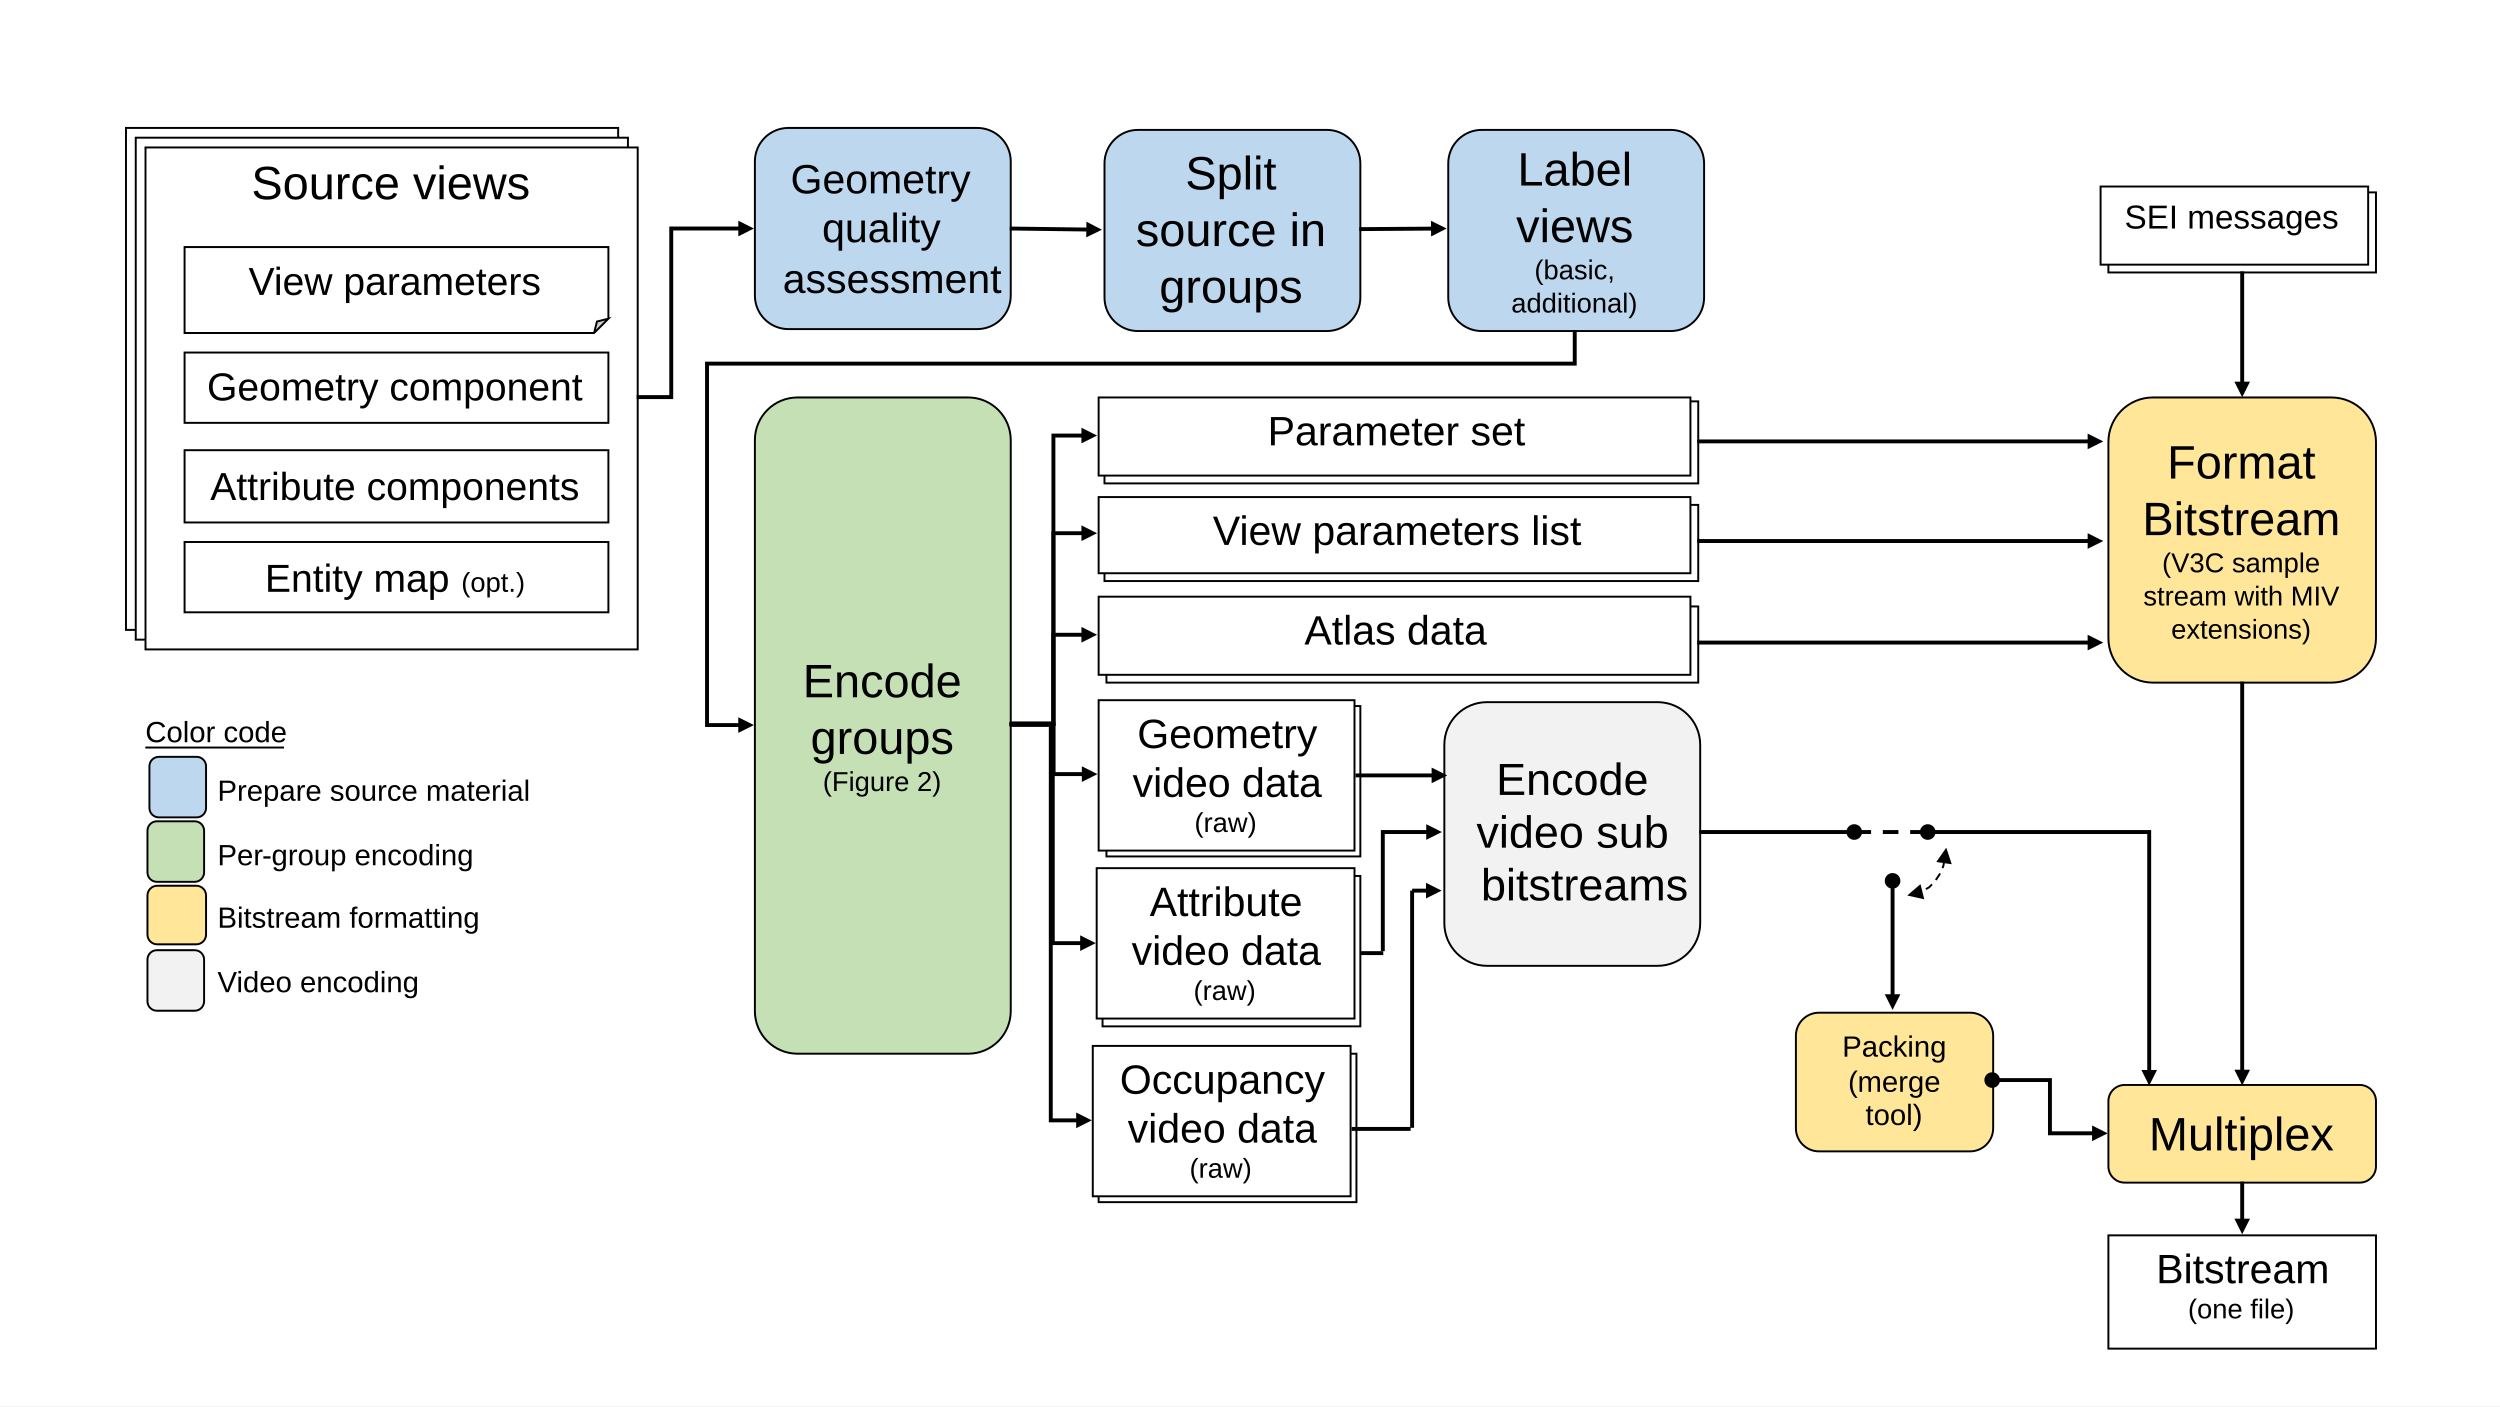
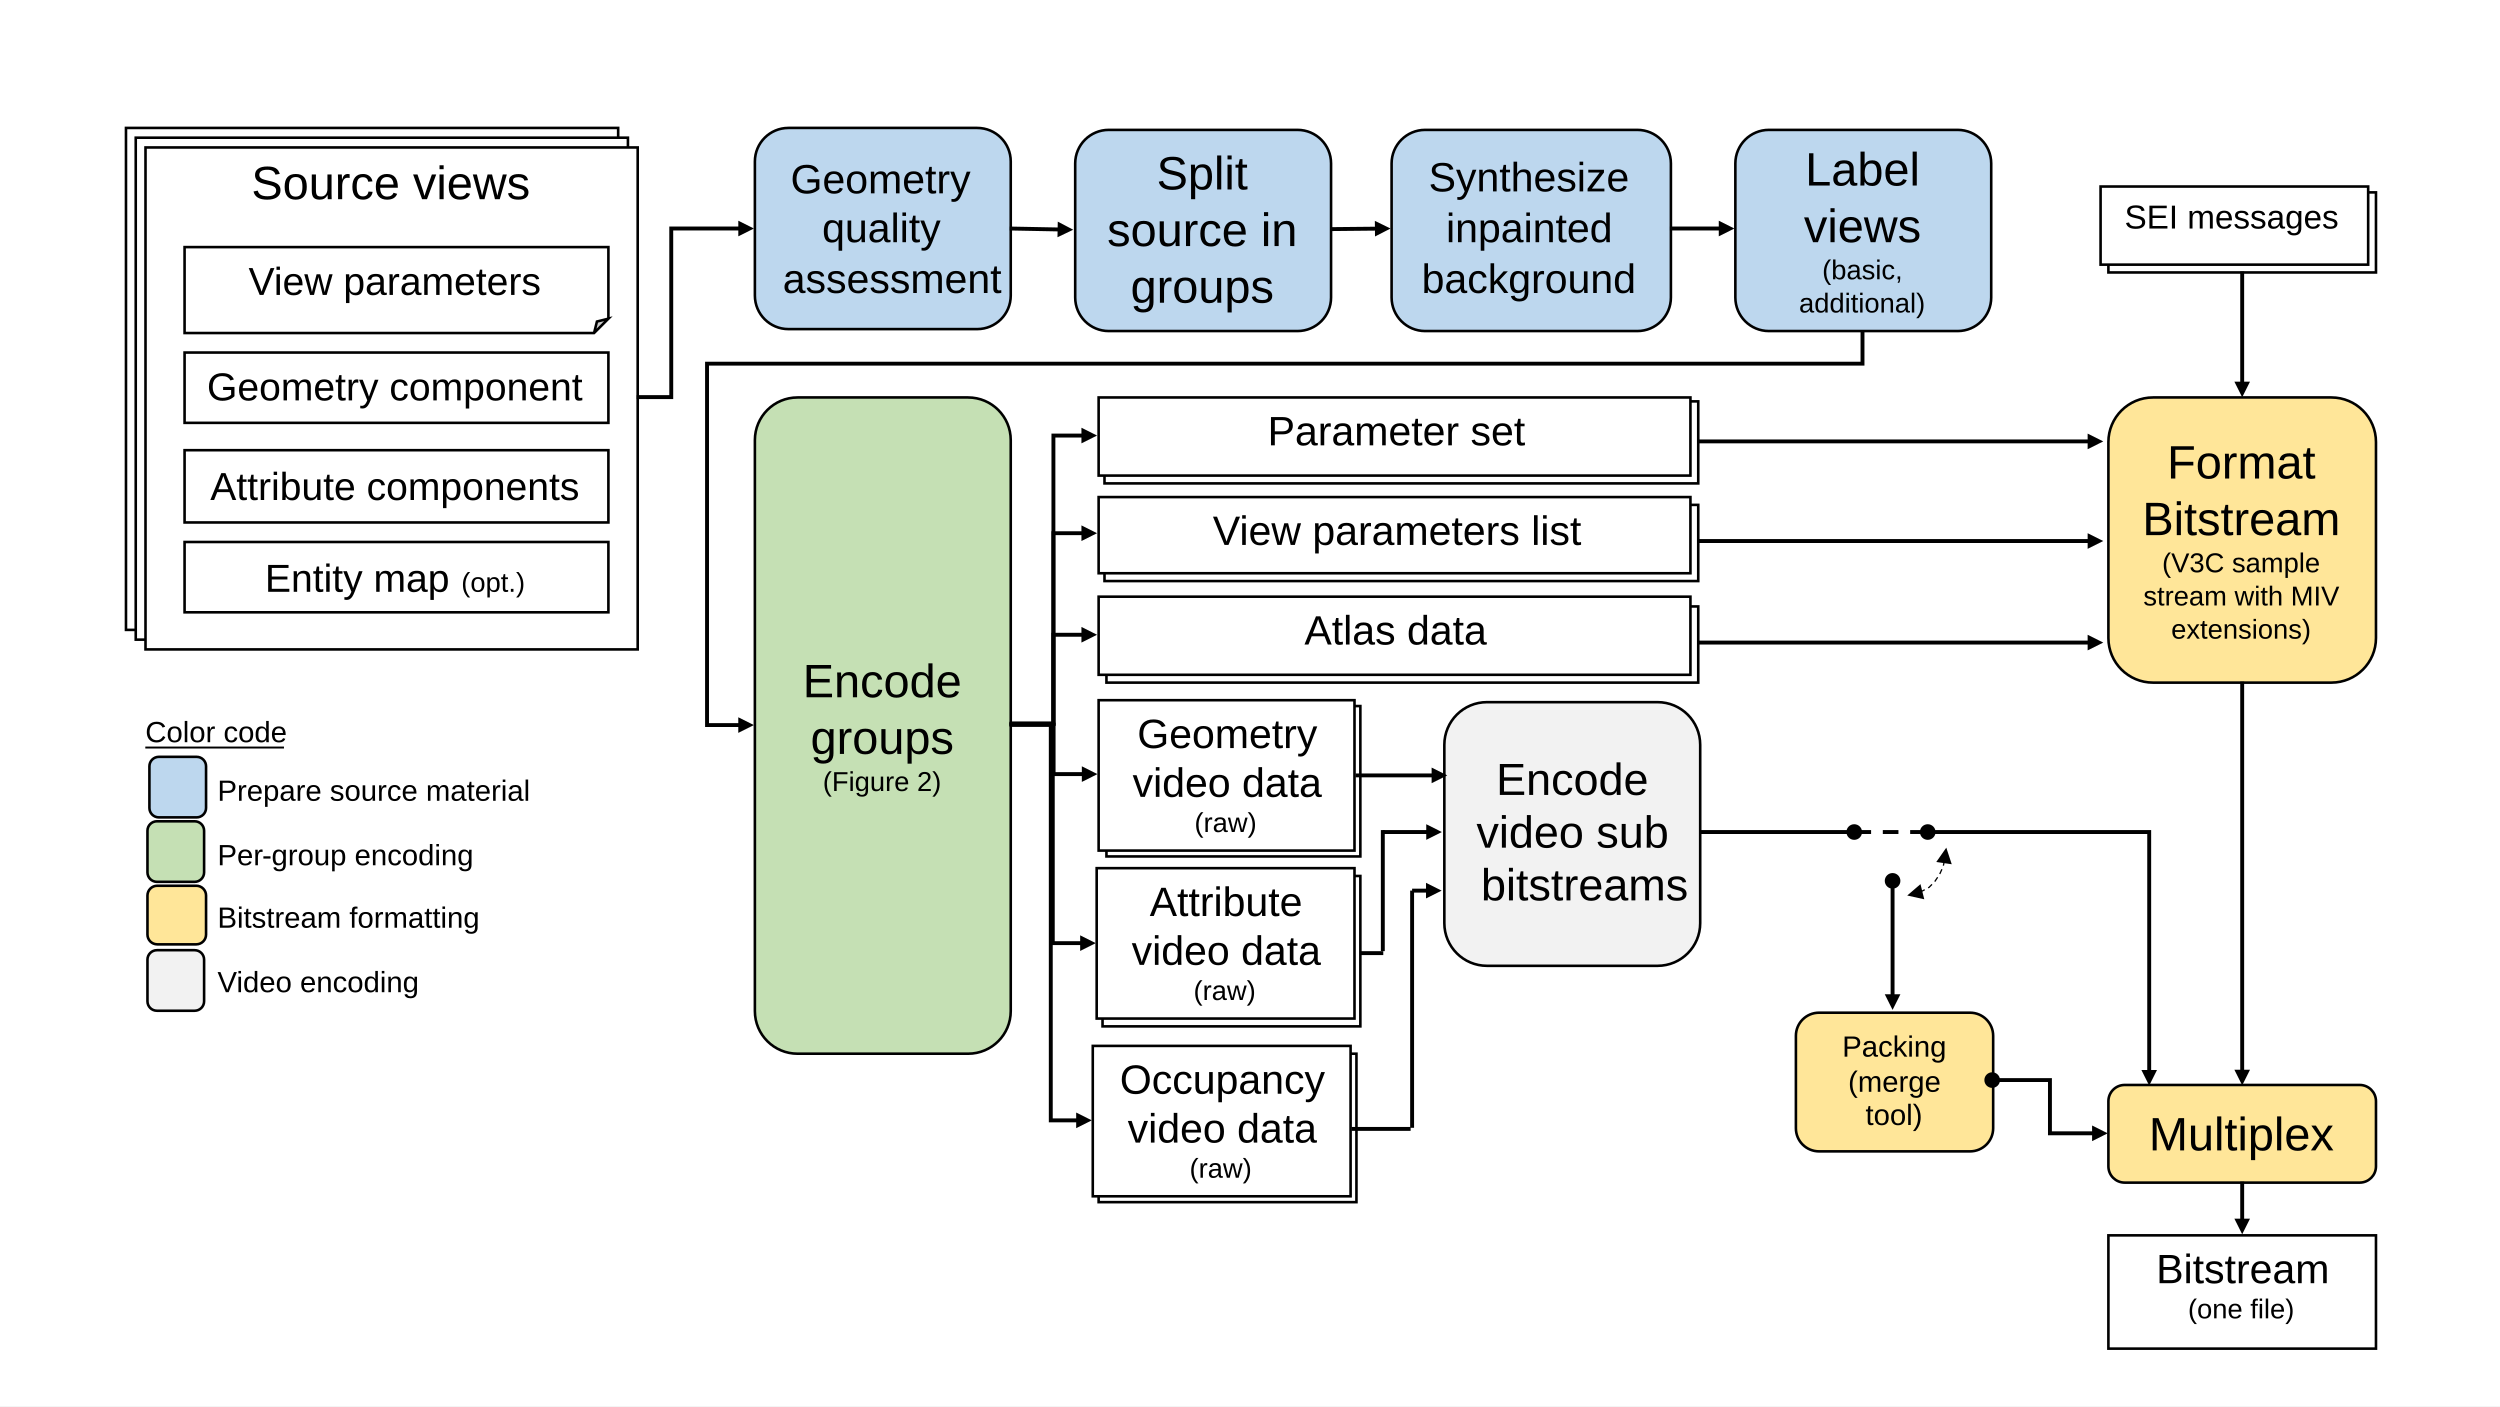
<svg xmlns="http://www.w3.org/2000/svg" width="1280" height="720" overflow="hidden">
  <defs>
    <clipPath id="clip0">
-       <path d="M0 0 1280 0 1280 720 0 720Z" fill-rule="evenodd" clip-rule="evenodd" />
+       <rect x="0" y="0" width="1280" height="720" />
    </clipPath>
  </defs>
  <g clip-path="url(#clip0)">
    <rect x="0" y="0" width="1280" height="720" fill="#FFFFFF" />
    <path d="M678 488 693.118 488 693.118 488 708.236 488" stroke="#000000" stroke-width="2" stroke-miterlimit="8" fill="none" fill-rule="evenodd" />
-     <rect x="564.5" y="448.5" width="132" height="77" stroke="#000000" stroke-miterlimit="8" fill="#FFFFFF" />
+     <rect x="564.5" y="448.5" width="132" height="77" stroke="#000000" stroke-width="1.333" stroke-miterlimit="8" fill="#FFFFFF" />
    <text font-family="Arial,Arial_MSFontService,sans-serif" font-weight="400" font-size="21" transform="translate(591.546 473)">Attribute <tspan x="-9.247" y="25">video data</tspan>
    </text>
-     <rect x="566.5" y="361.5" width="130" height="77" stroke="#000000" stroke-miterlimit="8" fill="#FFFFFF" />
+     <rect x="566.5" y="361.5" width="130" height="77" stroke="#000000" stroke-width="1.333" stroke-miterlimit="8" fill="#FFFFFF" />
    <text font-family="Arial,Arial_MSFontService,sans-serif" font-weight="400" font-size="21" transform="translate(585.57 386)">Geometry <tspan x="-2.413" y="25">video data</tspan>
    </text>
-     <rect x="565.5" y="205.5" width="304" height="42" stroke="#000000" stroke-miterlimit="8" fill="#FFFFFF" />
+     <rect x="565.5" y="205.5" width="304" height="42" stroke="#000000" stroke-width="1.333" stroke-miterlimit="8" fill="#FFFFFF" />
    <text font-family="Arial,Arial_MSFontService,sans-serif" font-weight="400" font-size="21" transform="translate(663.684 230)">Parameters</text>
-     <rect x="565.5" y="258.5" width="304" height="39" stroke="#000000" stroke-miterlimit="8" fill="#FFFFFF" />
+     <rect x="565.5" y="258.5" width="304" height="39" stroke="#000000" stroke-width="1.333" stroke-miterlimit="8" fill="#FFFFFF" />
    <text font-family="Arial,Arial_MSFontService,sans-serif" font-weight="400" font-size="21" transform="translate(657.351 283)">Camera data</text>
-     <rect x="566.5" y="310.5" width="303" height="39" stroke="#000000" stroke-miterlimit="8" fill="#FFFFFF" />
-     <path d="M565.5 83.667C565.5 74.186 573.186 66.5 582.667 66.5L679.333 66.5C688.814 66.5 696.5 74.186 696.5 83.667L696.5 152.333C696.5 161.814 688.814 169.5 679.333 169.5L582.667 169.5C573.186 169.5 565.5 161.814 565.5 152.333Z" stroke="#000000" stroke-miterlimit="8" fill="#BDD7EE" fill-rule="evenodd" />
-     <text font-family="Arial,Arial_MSFontService,sans-serif" font-weight="400" font-size="24" transform="translate(606.886 97)">Split <tspan x="-25.333" y="29">source in </tspan>
+     <rect x="566.5" y="310.5" width="303" height="39" stroke="#000000" stroke-width="1.333" stroke-miterlimit="8" fill="#FFFFFF" />
+     <path d="M550.5 83.667C550.5 74.186 558.186 66.5 567.667 66.5L664.333 66.5C673.814 66.5 681.5 74.186 681.5 83.667L681.5 152.333C681.5 161.814 673.814 169.5 664.333 169.5L567.667 169.5C558.186 169.5 550.5 161.814 550.5 152.333Z" stroke="#000000" stroke-width="1.333" stroke-miterlimit="8" fill="#BDD7EE" fill-rule="evenodd" />
+     <text font-family="Arial,Arial_MSFontService,sans-serif" font-weight="400" font-size="24" transform="translate(592.192 97)">Split <tspan x="-25.333" y="29">source in </tspan>
      <tspan x="-13.333" y="58">groups</tspan>
    </text>
-     <path d="M1079.5 226.334C1079.5 213.723 1089.72 203.5 1102.33 203.5L1193.67 203.5C1206.28 203.5 1216.5 213.723 1216.5 226.334L1216.5 326.666C1216.5 339.277 1206.28 349.5 1193.67 349.5L1102.33 349.5C1089.72 349.5 1079.5 339.277 1079.5 326.666Z" stroke="#000000" stroke-miterlimit="8" fill="#FFE699" fill-rule="evenodd" />
+     <path d="M1079.5 226.334C1079.5 213.723 1089.72 203.5 1102.33 203.5L1193.67 203.5C1206.28 203.5 1216.5 213.723 1216.5 226.334L1216.5 326.666C1216.5 339.277 1206.28 349.5 1193.67 349.5L1102.33 349.5C1089.72 349.5 1079.5 339.277 1079.5 326.666Z" stroke="#000000" stroke-width="1.333" stroke-miterlimit="8" fill="#FFE699" fill-rule="evenodd" />
    <text font-family="Arial,Arial_MSFontService,sans-serif" font-weight="400" font-size="24" transform="translate(1109.56 245)">Format<tspan x="-12.667" y="29">Bitstream</tspan>
      <tspan font-size="14" x="-2.587" y="48">(V3C sample </tspan>
      <tspan font-size="14" x="-12.167" y="65">stream with MIV </tspan>
      <tspan font-size="14" x="2.08" y="82">extensions)</tspan>
    </text>
-     <rect x="64.5" y="65.5" width="252" height="257" stroke="#000000" stroke-miterlimit="8" fill="#FFFFFF" />
-     <rect x="69.5" y="70.5" width="252" height="257" stroke="#000000" stroke-miterlimit="8" fill="#FFFFFF" />
-     <rect x="74.5" y="75.5" width="252" height="257" stroke="#000000" stroke-miterlimit="8" fill="#FFFFFF" />
+     <rect x="64.5" y="65.5" width="252" height="257" stroke="#000000" stroke-width="1.333" stroke-miterlimit="8" fill="#FFFFFF" />
+     <rect x="69.5" y="70.5" width="252" height="257" stroke="#000000" stroke-width="1.333" stroke-miterlimit="8" fill="#FFFFFF" />
+     <rect x="74.5" y="75.5" width="252" height="257" stroke="#000000" stroke-width="1.333" stroke-miterlimit="8" fill="#FFFFFF" />
    <text font-family="Arial,Arial_MSFontService,sans-serif" font-weight="400" font-size="24" transform="translate(128.714 102)">Source views</text>
    <path d="M94.5 126.5 311.5 126.5 311.5 163.167 304.167 170.5 94.5 170.5Z" fill="#FFFFFF" fill-rule="evenodd" />
    <path d="M304.167 170.5 305.633 164.633 311.5 163.167Z" fill="#CDCDCD" fill-rule="evenodd" />
-     <path d="M304.167 170.5 305.633 164.633 311.5 163.167 304.167 170.5 94.5 170.5 94.5 126.5 311.5 126.5 311.5 163.167" stroke="#000000" stroke-miterlimit="8" fill="none" fill-rule="evenodd" />
+     <path d="M304.167 170.5 305.633 164.633 311.5 163.167 304.167 170.5 94.5 170.5 94.5 126.5 311.5 126.5 311.5 163.167" stroke="#000000" stroke-width="1.333" stroke-miterlimit="8" fill="none" fill-rule="evenodd" />
    <text font-family="Arial,Arial_MSFontService,sans-serif" font-weight="400" font-size="20" transform="translate(127.253 151)">View parameters</text>
-     <rect x="94.5" y="180.5" width="217" height="36" stroke="#000000" stroke-miterlimit="8" fill="#FFFFFF" />
+     <rect x="94.5" y="180.5" width="217" height="36" stroke="#000000" stroke-width="1.333" stroke-miterlimit="8" fill="#FFFFFF" />
    <text font-family="Arial,Arial_MSFontService,sans-serif" font-weight="400" font-size="20" transform="translate(105.99 205)">Geometry component</text>
-     <rect x="94.5" y="277.5" width="217" height="36" stroke="#000000" stroke-miterlimit="8" fill="#FFFFFF" />
+     <rect x="94.5" y="277.5" width="217" height="36" stroke="#000000" stroke-width="1.333" stroke-miterlimit="8" fill="#FFFFFF" />
    <text font-family="Arial,Arial_MSFontService,sans-serif" font-weight="400" font-size="20" transform="translate(135.656 303)">Entity map<tspan font-size="14" x="100.5" y="0">(opt.)</tspan>
    </text>
-     <rect x="94.5" y="230.5" width="217" height="37" stroke="#000000" stroke-miterlimit="8" fill="#FFFFFF" />
+     <rect x="94.5" y="230.5" width="217" height="37" stroke="#000000" stroke-width="1.333" stroke-miterlimit="8" fill="#FFFFFF" />
    <text font-family="Arial,Arial_MSFontService,sans-serif" font-weight="400" font-size="20" transform="translate(107.656 256)">Attribute components</text>
-     <path d="M741.5 83.667C741.5 74.186 749.186 66.5 758.667 66.5L855.333 66.5C864.814 66.5 872.5 74.186 872.5 83.667L872.5 152.333C872.5 161.814 864.814 169.5 855.333 169.5L758.667 169.5C749.186 169.5 741.5 161.814 741.5 152.333Z" stroke="#000000" stroke-miterlimit="8" fill="#BDD7EE" fill-rule="evenodd" />
-     <text font-family="Arial,Arial_MSFontService,sans-serif" font-weight="400" font-size="24" transform="translate(776.933 95)">Label <tspan x="-0.667" y="29">views</tspan>
+     <path d="M888.5 83.667C888.5 74.186 896.186 66.5 905.667 66.5L1002.33 66.5C1011.81 66.5 1019.5 74.186 1019.5 83.667L1019.5 152.333C1019.5 161.814 1011.81 169.5 1002.33 169.5L905.667 169.5C896.186 169.5 888.5 161.814 888.5 152.333Z" stroke="#000000" stroke-width="1.333" stroke-miterlimit="8" fill="#BDD7EE" fill-rule="evenodd" />
+     <text font-family="Arial,Arial_MSFontService,sans-serif" font-weight="400" font-size="24" transform="translate(924.267 95)">Label <tspan x="-0.667" y="29">views</tspan>
      <tspan font-size="14" x="8.667" y="48">(basic, </tspan>
      <tspan font-size="14" x="-3.167" y="65">additional)</tspan>
    </text>
-     <path d="M386.5 225.334C386.5 213.275 396.275 203.5 408.334 203.5L495.666 203.5C507.725 203.5 517.5 213.275 517.5 225.334L517.5 517.666C517.5 529.725 507.725 539.5 495.666 539.5L408.334 539.5C396.275 539.5 386.5 529.725 386.5 517.666Z" stroke="#000000" stroke-miterlimit="8" fill="#C5E0B4" fill-rule="evenodd" />
+     <path d="M386.5 225.334C386.5 213.275 396.275 203.5 408.334 203.5L495.666 203.5C507.725 203.5 517.5 213.275 517.5 225.334L517.5 517.666C517.5 529.725 507.725 539.5 495.666 539.5L408.334 539.5C396.275 539.5 386.5 529.725 386.5 517.666Z" stroke="#000000" stroke-width="1.333" stroke-miterlimit="8" fill="#C5E0B4" fill-rule="evenodd" />
    <text font-family="Arial,Arial_MSFontService,sans-serif" font-weight="400" font-size="24" transform="translate(411.009 357)">Encode <tspan x="4" y="29">groups</tspan>
      <tspan font-size="14" x="10.253" y="48">(Figure 2)</tspan>
    </text>
    <path d="M0-1 18.681-1 18.681 86.315 17.681 85.315 53.345 85.315 53.345 87.315 16.681 87.315 16.681 0 17.681 1 0 1ZM52.011 82.315 60.011 86.315 52.011 90.315Z" transform="matrix(1 0 0 -1 326 203.315)" />
-     <path d="M807.266 169 807.266 187.19 361.999 187.19 362.999 186.19 362.999 371.24 361.999 370.24 379.333 370.24 379.333 372.24 360.999 372.24 360.999 185.19 806.266 185.19 805.266 186.19 805.266 169ZM378 367.24 386 371.24 378 375.24Z" />
+     <path d="M954.599 169 954.599 187.191 362.002 187.191 363.002 186.191 363.002 371.24 362.002 370.24 379.333 370.24 379.333 372.24 361.002 372.24 361.002 185.191 953.599 185.191 952.599 186.191 952.599 169ZM378 367.24 386 371.24 378 375.24Z" />
    <path d="M517 370 540.449 370 540.449 396.344 539.449 395.344 555.232 395.344 555.232 397.344 538.449 397.344 538.449 371 539.449 372 517 372ZM553.899 392.344 561.899 396.344 553.899 400.344Z" />
-     <rect x="562.5" y="358.5" width="131" height="77" stroke="#000000" stroke-miterlimit="8" fill="#FFFFFF" />
+     <rect x="562.5" y="358.5" width="131" height="77" stroke="#000000" stroke-width="1.333" stroke-miterlimit="8" fill="#FFFFFF" />
    <text font-family="Arial,Arial_MSFontService,sans-serif" font-weight="400" font-size="21" transform="translate(582.291 383)">Geometry <tspan x="-2.413" y="25">video data</tspan>
      <tspan font-size="14" x="29.253" y="43">(raw)</tspan>
    </text>
    <path d="M517 370 540.021 370 540.021 482.888 539.021 481.888 554.375 481.888 554.375 483.888 538.021 483.888 538.021 371 539.021 372 517 372ZM553.042 478.888 561.042 482.888 553.042 486.888Z" />
-     <path d="M739.5 381.334C739.5 369.275 749.275 359.5 761.334 359.5L848.666 359.5C860.725 359.5 870.5 369.275 870.5 381.334L870.5 472.666C870.5 484.725 860.725 494.5 848.666 494.5L761.334 494.5C749.275 494.5 739.5 484.725 739.5 472.666Z" stroke="#000000" stroke-miterlimit="8" fill="#F2F2F2" fill-rule="evenodd" />
+     <path d="M739.5 381.334C739.5 369.275 749.275 359.5 761.334 359.5L848.666 359.5C860.725 359.5 870.5 369.275 870.5 381.334L870.5 472.666C870.5 484.725 860.725 494.5 848.666 494.5L761.334 494.5C749.275 494.5 739.5 484.725 739.5 472.666Z" stroke="#000000" stroke-width="1.333" stroke-miterlimit="8" fill="#F2F2F2" fill-rule="evenodd" />
    <text font-family="Arial,Arial_MSFontService,sans-serif" font-weight="400" font-size="23" transform="translate(766.025 407)">Encode <tspan x="-10.087" y="27">video sub </tspan>
      <tspan x="-7.753" y="54">bitstreams</tspan>
    </text>
-     <rect x="561.5" y="444.5" width="132" height="77" stroke="#000000" stroke-miterlimit="8" fill="#FFFFFF" />
+     <rect x="561.5" y="444.5" width="132" height="77" stroke="#000000" stroke-width="1.333" stroke-miterlimit="8" fill="#FFFFFF" />
    <text font-family="Arial,Arial_MSFontService,sans-serif" font-weight="400" font-size="21" transform="translate(588.647 469)">Attribute <tspan x="-9.247" y="25">video data</tspan>
      <tspan font-size="14" x="22.42" y="43">(raw)</tspan>
    </text>
-     <rect x="562.5" y="305.5" width="303" height="40" stroke="#000000" stroke-miterlimit="8" fill="#FFFFFF" />
+     <rect x="562.5" y="305.5" width="303" height="40" stroke="#000000" stroke-width="1.333" stroke-miterlimit="8" fill="#FFFFFF" />
    <text font-family="Arial,Arial_MSFontService,sans-serif" font-weight="400" font-size="21" transform="translate(667.857 330)">Atlas data</text>
    <path d="M0-1 23.349-1 23.349 45.52 22.349 44.52 38.031 44.52 38.031 46.52 21.349 46.52 21.349 0 22.349 1 0 1ZM36.698 41.52 44.698 45.52 36.698 49.52Z" transform="matrix(1 0 0 -1 517 370.52)" />
-     <rect x="562.5" y="203.5" width="303" height="40" stroke="#000000" stroke-miterlimit="8" fill="#FFFFFF" />
+     <rect x="562.5" y="203.5" width="303" height="40" stroke="#000000" stroke-width="1.333" stroke-miterlimit="8" fill="#FFFFFF" />
    <text font-family="Arial,Arial_MSFontService,sans-serif" font-weight="400" font-size="21" transform="translate(649.024 228)">Parameter set</text>
-     <rect x="562.5" y="254.5" width="303" height="39" stroke="#000000" stroke-miterlimit="8" fill="#FFFFFF" />
+     <rect x="562.5" y="254.5" width="303" height="39" stroke="#000000" stroke-width="1.333" stroke-miterlimit="8" fill="#FFFFFF" />
    <text font-family="Arial,Arial_MSFontService,sans-serif" font-weight="400" font-size="21" transform="translate(620.961 279)">View parameters list</text>
    <path d="M0-1 23.349-1 23.349 97.476 22.349 96.476 38.031 96.476 38.031 98.476 21.349 98.476 21.349 0 22.349 1 0 1ZM36.698 93.476 44.698 97.476 36.698 101.476Z" transform="matrix(1 0 0 -1 517 370.476)" />
    <path d="M0-1 23.349-1 23.349 147.749 22.349 146.749 38.031 146.749 38.031 148.749 21.349 148.749 21.349 0 22.349 1 0 1ZM36.698 143.749 44.698 147.749 36.698 151.749Z" transform="matrix(1 0 0 -1 517 370.749)" />
    <path d="M869 328 973.937 328 973.937 329 972.937 328 1070.21 328 1070.21 330 971.937 330 971.937 329 972.937 330 869 330ZM1068.87 325 1076.87 329 1068.87 333Z" />
    <path d="M0-1 104.937-1 104.937 0.012 103.937-0.988 201.207-0.988 201.207 1.012 102.937 1.012 102.937 0 103.937 1 0 1ZM199.874-3.988 207.874 0.012 199.874 4.012Z" transform="matrix(1 0 0 -1 869 277.012)" />
    <path d="M869 225 973.937 225 973.937 226 972.937 225 1070.21 225 1070.21 227 971.937 227 971.937 226 972.937 227 869 227ZM1068.87 222 1076.87 226 1068.87 230Z" />
-     <rect x="1079.5" y="632.5" width="137" height="58" stroke="#000000" stroke-miterlimit="8" fill="#FFFFFF" />
+     <rect x="1079.5" y="632.5" width="137" height="58" stroke="#000000" stroke-width="1.333" stroke-miterlimit="8" fill="#FFFFFF" />
    <text font-family="Arial,Arial_MSFontService,sans-serif" font-weight="400" font-size="21" transform="translate(1103.98 657)">Bitstream<tspan font-size="14" x="16.247" y="18">(one file)</tspan>
    </text>
-     <path d="M1079.5 563.833C1079.5 559.231 1083.23 555.5 1087.83 555.5L1208.17 555.5C1212.77 555.5 1216.5 559.231 1216.5 563.833L1216.5 597.167C1216.5 601.769 1212.77 605.5 1208.17 605.5L1087.83 605.5C1083.23 605.5 1079.5 601.769 1079.5 597.167Z" stroke="#000000" stroke-miterlimit="8" fill="#FFE699" fill-rule="evenodd" />
+     <path d="M1079.5 563.833C1079.5 559.231 1083.23 555.5 1087.83 555.5L1208.17 555.5C1212.77 555.5 1216.5 559.231 1216.5 563.833L1216.5 597.167C1216.5 601.769 1212.77 605.5 1208.17 605.5L1087.83 605.5C1083.23 605.5 1079.5 601.769 1079.5 597.167Z" stroke="#000000" stroke-width="1.333" stroke-miterlimit="8" fill="#FFE699" fill-rule="evenodd" />
    <text font-family="Arial,Arial_MSFontService,sans-serif" font-weight="400" font-size="24" transform="translate(1100.23 589)">Multiplex</text>
    <path d="M1149 349 1149 549.041 1147 549.041 1147 349ZM1152 547.708 1148 555.708 1144 547.708Z" />
    <path d="M1149 605 1149 625.289 1147 625.289 1147 605ZM1152 623.956 1148 631.956 1144 623.956Z" />
-     <path d="M386.5 82.667C386.5 73.186 394.186 65.5 403.667 65.5L500.333 65.5C509.814 65.5 517.5 73.186 517.5 82.667L517.5 151.333C517.5 160.814 509.814 168.5 500.333 168.5L403.667 168.5C394.186 168.5 386.5 160.814 386.5 151.333Z" stroke="#000000" stroke-miterlimit="8" fill="#BDD7EE" fill-rule="evenodd" />
+     <path d="M386.5 82.667C386.5 73.186 394.186 65.5 403.667 65.5L500.333 65.5C509.814 65.5 517.5 73.186 517.5 82.667L517.5 151.333C517.5 160.814 509.814 168.5 500.333 168.5L403.667 168.5C394.186 168.5 386.5 160.814 386.5 151.333Z" stroke="#000000" stroke-width="1.333" stroke-miterlimit="8" fill="#BDD7EE" fill-rule="evenodd" />
    <text font-family="Arial,Arial_MSFontService,sans-serif" font-weight="400" font-size="21" transform="translate(404.759 99)">Geometry <tspan x="16.167" y="25">quality </tspan>
      <tspan x="-4" y="51">assessment</tspan>
    </text>
-     <path d="M517.013 116 557.541 116.537 557.514 118.536 516.987 118ZM556.247 113.519 564.194 117.625 556.142 121.519Z" />
-     <path d="M0.007-1 38.038-0.738 38.025 1.262-0.007 1ZM36.726-3.747 44.698 0.308 36.671 4.253Z" transform="matrix(1 0 0 -1 696 117.308)" />
-     <rect x="1079.5" y="98.5" width="137" height="41" stroke="#000000" stroke-miterlimit="8" fill="#FFFFFF" />
+     <path d="M517.019 116 542.854 116.497 542.815 118.496 516.981 118ZM541.578 113.472 549.5 117.625 541.425 121.47Z" />
+     <path d="M0.01-1 24.307-0.758 24.287 1.242-0.01 1ZM23.003-3.771 30.963 0.308 22.924 4.228Z" transform="matrix(1 0 0 -1 681 117.308)" />
+     <rect x="1079.5" y="98.5" width="137" height="41" stroke="#000000" stroke-width="1.333" stroke-miterlimit="8" fill="#FFFFFF" />
    <text font-family="Arial,Arial_MSFontService,sans-serif" font-weight="400" font-size="17" transform="translate(1091.65 120)">SEI messages</text>
-     <rect x="1075.5" y="95.5" width="137" height="40" stroke="#000000" stroke-miterlimit="8" fill="#FFFFFF" />
+     <rect x="1075.5" y="95.5" width="137" height="40" stroke="#000000" stroke-width="1.333" stroke-miterlimit="8" fill="#FFFFFF" />
    <text font-family="Arial,Arial_MSFontService,sans-serif" font-weight="400" font-size="17" transform="translate(1087.77 117)">SEI messages</text>
    <path d="M1149 139 1149 196.74 1147 196.74 1147 139ZM1152 195.407 1148 203.407 1144 195.407Z" />
-     <path d="M76.5 392.333C76.5 389.664 78.664 387.5 81.334 387.5L100.667 387.5C103.336 387.5 105.5 389.664 105.5 392.333L105.5 413.667C105.5 416.336 103.336 418.5 100.667 418.5L81.334 418.5C78.664 418.5 76.5 416.336 76.5 413.667Z" stroke="#000000" stroke-miterlimit="8" fill="#BDD7EE" fill-rule="evenodd" />
-     <path d="M75.5 425.333C75.5 422.664 77.664 420.5 80.334 420.5L99.667 420.5C102.336 420.5 104.5 422.664 104.5 425.333L104.5 446.667C104.5 449.336 102.336 451.5 99.667 451.5L80.334 451.5C77.664 451.5 75.5 449.336 75.5 446.667Z" stroke="#000000" stroke-miterlimit="8" fill="#C5E0B4" fill-rule="evenodd" />
-     <path d="M75.5 458.5C75.5 455.739 77.739 453.5 80.5 453.5L100.5 453.5C103.261 453.5 105.5 455.739 105.5 458.5L105.5 478.5C105.5 481.261 103.261 483.5 100.5 483.5L80.5 483.5C77.739 483.5 75.5 481.261 75.5 478.5Z" stroke="#000000" stroke-miterlimit="8" fill="#FFE699" fill-rule="evenodd" />
-     <path d="M75.5 491.333C75.5 488.664 77.664 486.5 80.334 486.5L99.667 486.5C102.336 486.5 104.5 488.664 104.5 491.333L104.5 512.667C104.5 515.336 102.336 517.5 99.667 517.5L80.334 517.5C77.664 517.5 75.5 515.336 75.5 512.667Z" stroke="#000000" stroke-miterlimit="8" fill="#F2F2F2" fill-rule="evenodd" />
+     <path d="M76.5 392.333C76.5 389.664 78.664 387.5 81.334 387.5L100.667 387.5C103.336 387.5 105.5 389.664 105.5 392.333L105.5 413.667C105.5 416.336 103.336 418.5 100.667 418.5L81.334 418.5C78.664 418.5 76.5 416.336 76.5 413.667Z" stroke="#000000" stroke-width="1.333" stroke-miterlimit="8" fill="#BDD7EE" fill-rule="evenodd" />
+     <path d="M75.5 425.333C75.5 422.664 77.664 420.5 80.334 420.5L99.667 420.5C102.336 420.5 104.5 422.664 104.5 425.333L104.5 446.667C104.5 449.336 102.336 451.5 99.667 451.5L80.334 451.5C77.664 451.5 75.5 449.336 75.5 446.667Z" stroke="#000000" stroke-width="1.333" stroke-miterlimit="8" fill="#C5E0B4" fill-rule="evenodd" />
+     <path d="M75.5 458.5C75.5 455.739 77.739 453.5 80.5 453.5L100.5 453.5C103.261 453.5 105.5 455.739 105.5 458.5L105.5 478.5C105.5 481.261 103.261 483.5 100.5 483.5L80.5 483.5C77.739 483.5 75.5 481.261 75.5 478.5Z" stroke="#000000" stroke-width="1.333" stroke-miterlimit="8" fill="#FFE699" fill-rule="evenodd" />
+     <path d="M75.5 491.333C75.5 488.664 77.664 486.5 80.334 486.5L99.667 486.5C102.336 486.5 104.5 488.664 104.5 491.333L104.5 512.667C104.5 515.336 102.336 517.5 99.667 517.5L80.334 517.5C77.664 517.5 75.5 515.336 75.5 512.667Z" stroke="#000000" stroke-width="1.333" stroke-miterlimit="8" fill="#F2F2F2" fill-rule="evenodd" />
    <text font-family="Arial,Arial_MSFontService,sans-serif" font-weight="400" font-size="15" transform="translate(111.342 410)">Prepare source material<tspan x="0" y="33">Per</tspan>
      <tspan x="22.833" y="33">-</tspan>
      <tspan x="27.667" y="33">group encoding</tspan>
      <tspan x="0" y="65">Bitstream formatting</tspan>
      <tspan x="0" y="98">Video encoding</tspan>
      <tspan x="-36.946" y="-30">Color code</tspan>
    </text>
    <path d="M74.397 382.239 92.147 382.239 109.897 382.239 127.647 382.239 145.397 382.239 145.397 383.239 127.647 383.239 109.897 383.239 92.147 383.239 74.397 383.239Z" fill-rule="evenodd" />
-     <rect x="562.5" y="539.5" width="132" height="76" stroke="#000000" stroke-miterlimit="8" fill="#FFFFFF" />
+     <rect x="562.5" y="539.5" width="132" height="76" stroke="#000000" stroke-width="1.333" stroke-miterlimit="8" fill="#FFFFFF" />
    <text font-family="Arial,Arial_MSFontService,sans-serif" font-weight="400" font-size="21" transform="translate(589.504 563)">Attribute <tspan x="-9.247" y="25">video data</tspan>
    </text>
-     <rect x="559.5" y="535.5" width="132" height="77" stroke="#000000" stroke-miterlimit="8" fill="#FFFFFF" />
+     <rect x="559.5" y="535.5" width="132" height="77" stroke="#000000" stroke-width="1.333" stroke-miterlimit="8" fill="#FFFFFF" />
    <text font-family="Arial,Arial_MSFontService,sans-serif" font-weight="400" font-size="21" transform="translate(573.359 560)">Occupancy <tspan x="4" y="25">video data</tspan>
      <tspan font-size="14" x="35.667" y="43">(raw)</tspan>
    </text>
    <path d="M517 370 539 370 539 573.619 538 572.619 552.333 572.619 552.333 574.619 537 574.619 537 371 538 372 517 372ZM551 569.619 559 573.619 551 577.619Z" />
    <path d="M694 396 718.497 396 718.497 397 717.497 396 734.326 396 734.326 398 716.497 398 716.497 397 717.497 398 694 398ZM732.993 393 740.993 397 732.993 401Z" />
    <path d="M723 455 731.451 455 731.451 457 723 457ZM730.118 452 738.118 456 730.118 460Z" />
    <path d="M708 425 724.118 425 724.118 426 723.118 425 731.57 425 731.57 427 722.118 427 722.118 426 723.118 427 708 427ZM730.236 422 738.236 426 730.236 430Z" />
    <path d="M692 578 707.118 578 707.118 578 722.236 578" stroke="#000000" stroke-width="2" stroke-miterlimit="8" fill="none" fill-rule="evenodd" />
    <path d="M0 0 60.725 0 60.725 0 121.45 0" stroke="#000000" stroke-width="2" stroke-miterlimit="8" fill="none" fill-rule="evenodd" transform="matrix(-4.37114e-08 -1 -1 4.37114e-08 723 577.45)" />
    <path d="M708 486.984 708 455.992 708 455.992 708 425" stroke="#000000" stroke-width="2" stroke-miterlimit="8" fill="none" fill-rule="evenodd" />
-     <path d="M919.5 530.334C919.5 523.798 924.798 518.5 931.334 518.5L1008.67 518.5C1015.2 518.5 1020.5 523.798 1020.5 530.334L1020.5 577.666C1020.5 584.202 1015.2 589.5 1008.67 589.5L931.334 589.5C924.798 589.5 919.5 584.202 919.5 577.666Z" stroke="#000000" stroke-miterlimit="8" fill="#FFE699" fill-rule="evenodd" />
-     <text font-family="Arial,Arial_MSFontService,sans-serif" font-weight="400" font-size="15" transform="translate(943.21 541)">Packing<tspan x="3" y="18">(</tspan>
-       <tspan x="7.833" y="18">merge </tspan>
+     <path d="M919.5 530.334C919.5 523.798 924.798 518.5 931.334 518.5L1008.67 518.5C1015.2 518.5 1020.5 523.798 1020.5 530.334L1020.5 577.666C1020.5 584.202 1015.2 589.5 1008.67 589.5L931.334 589.5C924.798 589.5 919.5 584.202 919.5 577.666Z" stroke="#000000" stroke-width="1.333" stroke-miterlimit="8" fill="#FFE699" fill-rule="evenodd" />
+     <text font-family="Arial,Arial_MSFontService,sans-serif" font-weight="400" font-size="15" transform="translate(943.21 541)">Packing<tspan x="3" y="18">(merge </tspan>
      <tspan x="11.913" y="35">tool)</tspan>
    </text>
    <path d="M970 451 970 510.407 968 510.407 968 451ZM965 451C965 448.791 966.791 447 969 447 971.209 447 973 448.791 973 451 973 453.209 971.209 455 969 455 966.791 455 965 453.209 965 451ZM973 509.073 969 517.073 965 509.073Z" />
    <path d="M870 425 949.37 425 949.37 427 870 427ZM949.37 422C951.579 422 953.37 423.791 953.37 426 953.37 428.209 951.579 430 949.37 430 947.161 430 945.37 428.209 945.37 426 945.37 423.791 947.161 422 949.37 422Z" />
    <path d="M987 425 1101.39 425 1101.39 549.162 1099.39 549.162 1099.39 426 1100.39 427 987 427ZM987 430C984.791 430 983 428.209 983 426 983 423.791 984.791 422 987 422 989.209 422 991 423.791 991 426 991 428.209 989.209 430 987 430ZM1104.39 547.829 1100.39 555.829 1096.39 547.829Z" />
    <path d="M950 426 985.536 426" stroke="#000000" stroke-width="2" stroke-miterlimit="8" stroke-dasharray="8 6" fill="none" fill-rule="evenodd" />
    <path d="M1020 552 1050.57 552 1050.57 580.255 1049.57 579.255 1072.48 579.255 1072.48 581.255 1048.57 581.255 1048.57 553 1049.57 554 1020 554ZM1020 557C1017.79 557 1016 555.209 1016 553 1016 550.791 1017.79 549 1020 549 1022.21 549 1024 550.791 1024 553 1024 555.209 1022.21 557 1020 557ZM1071.15 576.255 1079.15 580.255 1071.15 584.255Z" />
-     <path d="M996.022 440.694 995.417 443.717 994.99 444.657 994.079 444.243 994.482 443.356 994.447 443.464 995.042 440.498ZM993.748 447.388 993.501 447.932 991.556 450.824 990.726 450.266 992.648 447.409 992.607 447.481 992.838 446.974ZM989.531 453.145 987.992 454.716 986.278 455.648 985.8 454.77 987.449 453.873 987.33 453.963 988.816 452.445ZM983.643 457.082 983.206 457.319 982.728 456.441 983.165 456.203ZM991.381 441.334 996.5 434 999.296 442.496ZM985.232 460.436 976.5 458.5 983.288 452.676Z" />
+     <path d="M995.859 440.661 995.335 443.276 994.681 443.145 995.205 440.531ZM994.562 445.195 993.458 447.622 992.852 447.346 993.955 444.919ZM992.348 449.348 990.885 451.524 990.811 451.599 990.334 451.133 990.387 451.079 990.349 451.126 991.795 448.976ZM989.411 453.028 987.891 454.581 987.37 454.865 987.051 454.279 987.528 454.02 987.449 454.079 988.935 452.562ZM985.613 455.82 983.27 457.094 982.952 456.509 985.294 455.235ZM991.381 441.334 996.5 434 999.296 442.496ZM985.232 460.436 976.5 458.5 983.288 452.676Z" />
+     <path d="M712.5 83.667C712.5 74.186 720.186 66.5 729.667 66.5L838.333 66.5C847.814 66.5 855.5 74.186 855.5 83.667L855.5 152.333C855.5 161.814 847.814 169.5 838.333 169.5L729.667 169.5C720.186 169.5 712.5 161.814 712.5 152.333Z" stroke="#000000" stroke-width="1.333" stroke-miterlimit="8" fill="#BDD7EE" fill-rule="evenodd" />
+     <text font-family="Arial,Arial_MSFontService,sans-serif" font-weight="400" font-size="21" transform="translate(731.452 98)">Synthesize <tspan x="8.92" y="26">inpainted</tspan>
+       <tspan x="-3.58" y="52">background</tspan>
+     </text>
+     <path d="M855 116 881.344 116 881.344 118 855 118ZM880.011 113 888.011 117 880.011 121Z" />
  </g>
</svg>
